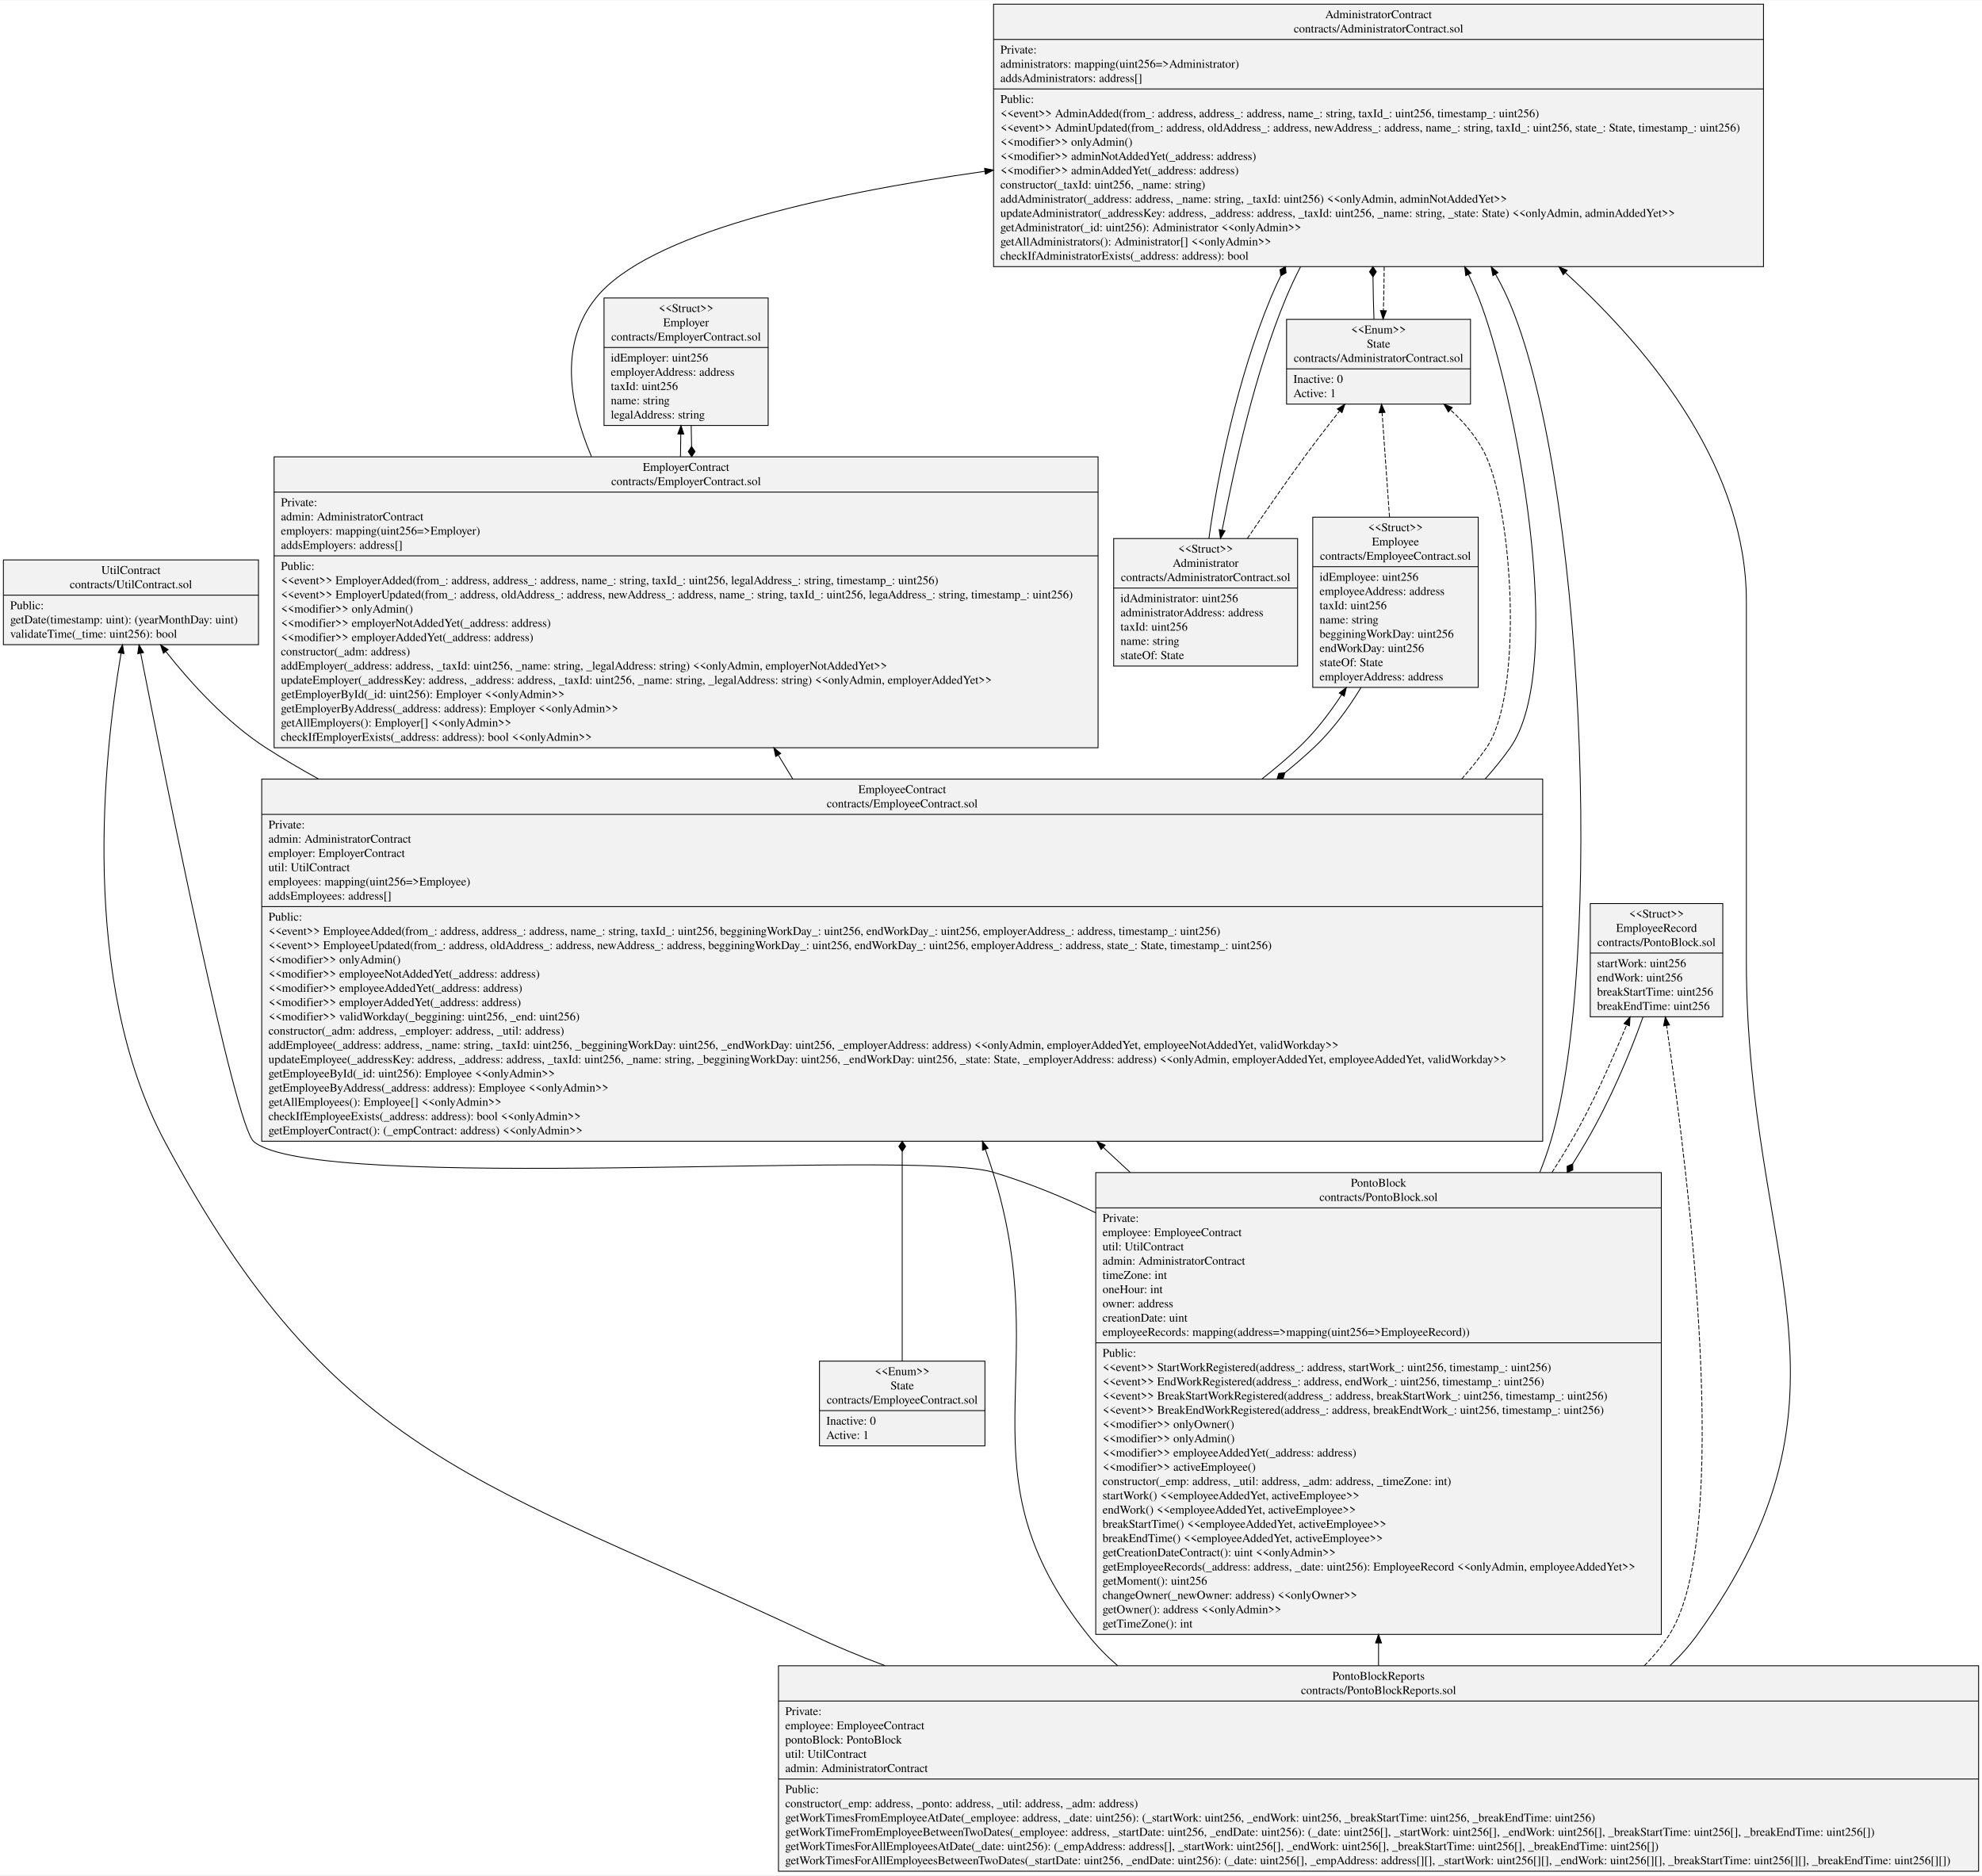
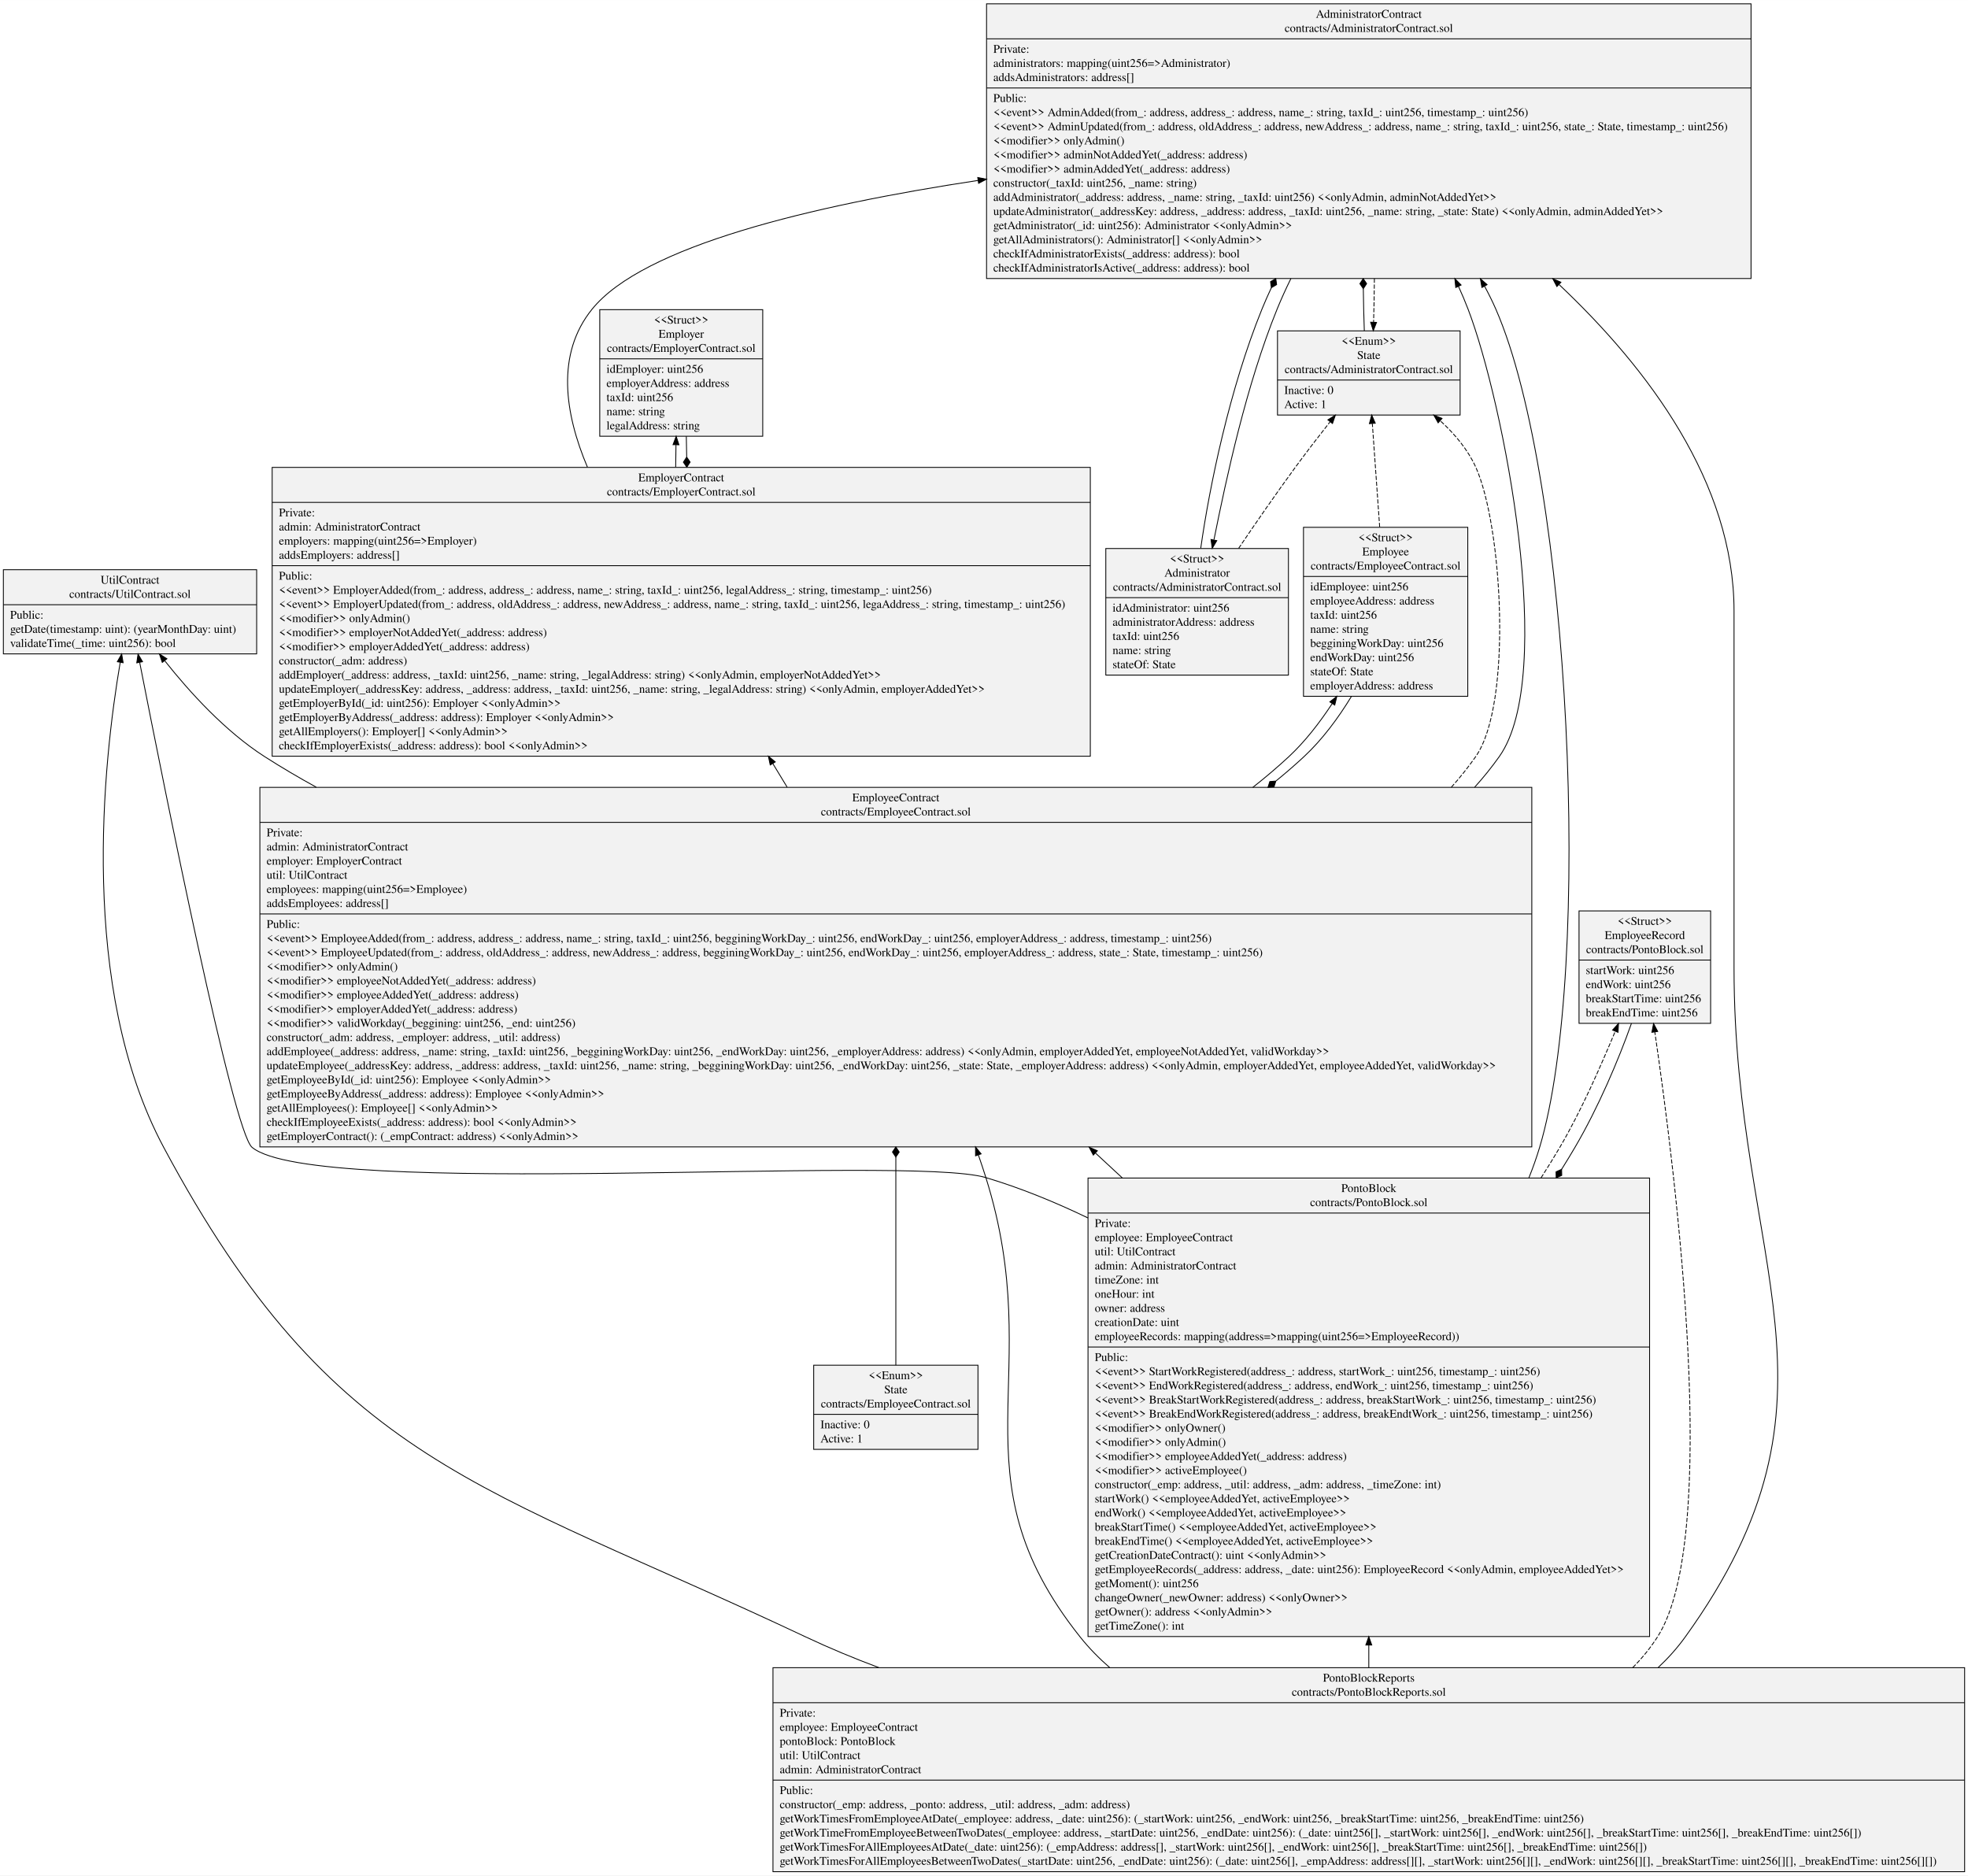
- <svg xmlns="http://www.w3.org/2000/svg" width="2338pt" height="2212pt" viewBox="0.00 0.00 2338.50 2211.60">
-   <g id="graph0" class="graph" transform="scale(1 1) rotate(0) translate(4 2207.6)">
-     <polygon fill="white" stroke="transparent" points="-4,4 -4,-2207.6 2334.5,-2207.6 2334.5,4 -4,4" />
+ <svg xmlns="http://www.w3.org/2000/svg" width="2338pt" height="2228pt" viewBox="0.00 0.00 2338.50 2228.40">
+   <g id="graph0" class="graph" transform="scale(1 1) rotate(0) translate(4 2224.4)">
+     <polygon fill="white" stroke="transparent" points="-4,4 -4,-2224.4 2334.5,-2224.4 2334.5,4 -4,4" />
    <g id="node1" class="node">
      <polygon fill="#f2f2f2" stroke="black" points="1309.99,-1422.3 1309.99,-1572.7 1527,-1572.7 1527,-1422.3 1309.99,-1422.3" />
      <text text-anchor="middle" x="1418.49" y="-1556.1" font-family="Times,serif" font-size="14.00">&lt;&lt;Struct&gt;&gt;</text>
      <text text-anchor="middle" x="1418.49" y="-1539.3" font-family="Times,serif" font-size="14.00">Administrator</text>
      <text text-anchor="middle" x="1418.49" y="-1522.5" font-family="Times,serif" font-size="14.00">contracts/AdministratorContract.sol</text>
      <polyline fill="none" stroke="black" points="1309.99,-1514.3 1527,-1514.3 " />
      <text text-anchor="start" x="1317.99" y="-1497.7" font-family="Times,serif" font-size="14.00">idAdministrator: uint256</text>
      <text text-anchor="start" x="1317.99" y="-1480.9" font-family="Times,serif" font-size="14.00">administratorAddress: address</text>
      <text text-anchor="start" x="1317.99" y="-1464.1" font-family="Times,serif" font-size="14.00">taxId: uint256</text>
      <text text-anchor="start" x="1317.99" y="-1447.3" font-family="Times,serif" font-size="14.00">name: string</text>
      <text text-anchor="start" x="1317.99" y="-1430.5" font-family="Times,serif" font-size="14.00">stateOf: State</text>
    </g>
    <g id="node2" class="node">
      <polygon fill="#f2f2f2" stroke="black" points="1513.99,-1731.3 1513.99,-1831.3 1731,-1831.3 1731,-1731.3 1513.99,-1731.3" />
      <text text-anchor="middle" x="1622.49" y="-1814.7" font-family="Times,serif" font-size="14.00">&lt;&lt;Enum&gt;&gt;</text>
      <text text-anchor="middle" x="1622.49" y="-1797.9" font-family="Times,serif" font-size="14.00">State</text>
      <text text-anchor="middle" x="1622.49" y="-1781.1" font-family="Times,serif" font-size="14.00">contracts/AdministratorContract.sol</text>
      <polyline fill="none" stroke="black" points="1513.99,-1772.9 1731,-1772.9 " />
      <text text-anchor="start" x="1521.99" y="-1756.3" font-family="Times,serif" font-size="14.00">Inactive: 0</text>
      <text text-anchor="start" x="1521.99" y="-1739.5" font-family="Times,serif" font-size="14.00">Active: 1</text>
    </g>
    <g id="edge1" class="edge">
      <path fill="none" stroke="black" stroke-dasharray="5,2" d="M1467.83,-1572.94C1488.31,-1603.24 1512.61,-1638.41 1535.49,-1669.6 1548.41,-1687.21 1562.92,-1706.02 1576.32,-1723.04" />
      <polygon fill="black" stroke="black" points="1573.86,-1725.57 1582.8,-1731.24 1579.35,-1721.23 1573.86,-1725.57" />
    </g>
    <g id="node3" class="node">
-       <polygon fill="#f2f2f2" stroke="black" points="1168.28,-1893.5 1168.28,-2203.1 2076.7,-2203.1 2076.7,-1893.5 1168.28,-1893.5" />
-       <text text-anchor="middle" x="1622.49" y="-2186.5" font-family="Times,serif" font-size="14.00">AdministratorContract</text>
-       <text text-anchor="middle" x="1622.49" y="-2169.7" font-family="Times,serif" font-size="14.00">contracts/AdministratorContract.sol</text>
-       <polyline fill="none" stroke="black" points="1168.28,-2161.5 2076.7,-2161.5 " />
-       <text text-anchor="start" x="1176.28" y="-2144.9" font-family="Times,serif" font-size="14.00">Private:</text>
-       <text text-anchor="start" x="1176.28" y="-2128.1" font-family="Times,serif" font-size="14.00">   administrators: mapping(uint256=&gt;Administrator)</text>
-       <text text-anchor="start" x="1176.28" y="-2111.3" font-family="Times,serif" font-size="14.00">   addsAdministrators: address[]</text>
-       <polyline fill="none" stroke="black" points="1168.28,-2103.1 2076.7,-2103.1 " />
-       <text text-anchor="start" x="1176.28" y="-2086.5" font-family="Times,serif" font-size="14.00">Public:</text>
-       <text text-anchor="start" x="1176.28" y="-2069.7" font-family="Times,serif" font-size="14.00">    &lt;&lt;event&gt;&gt; AdminAdded(from_: address, address_: address, name_: string, taxId_: uint256, timestamp_: uint256)</text>
-       <text text-anchor="start" x="1176.28" y="-2052.9" font-family="Times,serif" font-size="14.00">    &lt;&lt;event&gt;&gt; AdminUpdated(from_: address, oldAddress_: address, newAddress_: address, name_: string, taxId_: uint256, state_: State, timestamp_: uint256)</text>
-       <text text-anchor="start" x="1176.28" y="-2036.1" font-family="Times,serif" font-size="14.00">    &lt;&lt;modifier&gt;&gt; onlyAdmin()</text>
-       <text text-anchor="start" x="1176.28" y="-2019.3" font-family="Times,serif" font-size="14.00">    &lt;&lt;modifier&gt;&gt; adminNotAddedYet(_address: address)</text>
-       <text text-anchor="start" x="1176.28" y="-2002.5" font-family="Times,serif" font-size="14.00">    &lt;&lt;modifier&gt;&gt; adminAddedYet(_address: address)</text>
-       <text text-anchor="start" x="1176.28" y="-1985.7" font-family="Times,serif" font-size="14.00">    constructor(_taxId: uint256, _name: string)</text>
-       <text text-anchor="start" x="1176.28" y="-1968.9" font-family="Times,serif" font-size="14.00">    addAdministrator(_address: address, _name: string, _taxId: uint256) &lt;&lt;onlyAdmin, adminNotAddedYet&gt;&gt;</text>
-       <text text-anchor="start" x="1176.28" y="-1952.1" font-family="Times,serif" font-size="14.00">    updateAdministrator(_addressKey: address, _address: address, _taxId: uint256, _name: string, _state: State) &lt;&lt;onlyAdmin, adminAddedYet&gt;&gt;</text>
-       <text text-anchor="start" x="1176.28" y="-1935.3" font-family="Times,serif" font-size="14.00">    getAdministrator(_id: uint256): Administrator &lt;&lt;onlyAdmin&gt;&gt;</text>
-       <text text-anchor="start" x="1176.28" y="-1918.5" font-family="Times,serif" font-size="14.00">    getAllAdministrators(): Administrator[] &lt;&lt;onlyAdmin&gt;&gt;</text>
-       <text text-anchor="start" x="1176.28" y="-1901.7" font-family="Times,serif" font-size="14.00">    checkIfAdministratorExists(_address: address): bool</text>
+       <polygon fill="#f2f2f2" stroke="black" points="1168.28,-1893.5 1168.28,-2219.9 2076.7,-2219.9 2076.7,-1893.5 1168.28,-1893.5" />
+       <text text-anchor="middle" x="1622.49" y="-2203.3" font-family="Times,serif" font-size="14.00">AdministratorContract</text>
+       <text text-anchor="middle" x="1622.49" y="-2186.5" font-family="Times,serif" font-size="14.00">contracts/AdministratorContract.sol</text>
+       <polyline fill="none" stroke="black" points="1168.28,-2178.3 2076.7,-2178.3 " />
+       <text text-anchor="start" x="1176.28" y="-2161.7" font-family="Times,serif" font-size="14.00">Private:</text>
+       <text text-anchor="start" x="1176.28" y="-2144.9" font-family="Times,serif" font-size="14.00">   administrators: mapping(uint256=&gt;Administrator)</text>
+       <text text-anchor="start" x="1176.28" y="-2128.1" font-family="Times,serif" font-size="14.00">   addsAdministrators: address[]</text>
+       <polyline fill="none" stroke="black" points="1168.28,-2119.9 2076.7,-2119.9 " />
+       <text text-anchor="start" x="1176.28" y="-2103.3" font-family="Times,serif" font-size="14.00">Public:</text>
+       <text text-anchor="start" x="1176.28" y="-2086.5" font-family="Times,serif" font-size="14.00">    &lt;&lt;event&gt;&gt; AdminAdded(from_: address, address_: address, name_: string, taxId_: uint256, timestamp_: uint256)</text>
+       <text text-anchor="start" x="1176.28" y="-2069.7" font-family="Times,serif" font-size="14.00">    &lt;&lt;event&gt;&gt; AdminUpdated(from_: address, oldAddress_: address, newAddress_: address, name_: string, taxId_: uint256, state_: State, timestamp_: uint256)</text>
+       <text text-anchor="start" x="1176.28" y="-2052.9" font-family="Times,serif" font-size="14.00">    &lt;&lt;modifier&gt;&gt; onlyAdmin()</text>
+       <text text-anchor="start" x="1176.28" y="-2036.1" font-family="Times,serif" font-size="14.00">    &lt;&lt;modifier&gt;&gt; adminNotAddedYet(_address: address)</text>
+       <text text-anchor="start" x="1176.28" y="-2019.3" font-family="Times,serif" font-size="14.00">    &lt;&lt;modifier&gt;&gt; adminAddedYet(_address: address)</text>
+       <text text-anchor="start" x="1176.28" y="-2002.5" font-family="Times,serif" font-size="14.00">    constructor(_taxId: uint256, _name: string)</text>
+       <text text-anchor="start" x="1176.28" y="-1985.7" font-family="Times,serif" font-size="14.00">    addAdministrator(_address: address, _name: string, _taxId: uint256) &lt;&lt;onlyAdmin, adminNotAddedYet&gt;&gt;</text>
+       <text text-anchor="start" x="1176.28" y="-1968.9" font-family="Times,serif" font-size="14.00">    updateAdministrator(_addressKey: address, _address: address, _taxId: uint256, _name: string, _state: State) &lt;&lt;onlyAdmin, adminAddedYet&gt;&gt;</text>
+       <text text-anchor="start" x="1176.28" y="-1952.1" font-family="Times,serif" font-size="14.00">    getAdministrator(_id: uint256): Administrator &lt;&lt;onlyAdmin&gt;&gt;</text>
+       <text text-anchor="start" x="1176.28" y="-1935.3" font-family="Times,serif" font-size="14.00">    getAllAdministrators(): Administrator[] &lt;&lt;onlyAdmin&gt;&gt;</text>
+       <text text-anchor="start" x="1176.28" y="-1918.5" font-family="Times,serif" font-size="14.00">    checkIfAdministratorExists(_address: address): bool</text>
+       <text text-anchor="start" x="1176.28" y="-1901.7" font-family="Times,serif" font-size="14.00">    checkIfAdministratorIsActive(_address: address): bool</text>
    </g>
    <g id="edge3" class="edge">
-       <path fill="none" stroke="black" d="M1422.36,-1572.75C1432.47,-1646.8 1456.18,-1762.78 1495.49,-1857 1499.04,-1865.51 1502.95,-1874.08 1507.12,-1882.63" />
-       <polygon fill="black" stroke="black" points="1507.16,-1882.7 1513.43,-1886.27 1512.55,-1893.43 1506.28,-1889.86 1507.16,-1882.7" />
+       <path fill="none" stroke="black" d="M1422.79,-1572.94C1433.23,-1646.89 1457.15,-1762.56 1495.49,-1857 1498.94,-1865.49 1502.71,-1874.06 1506.73,-1882.6" />
+       <polygon fill="black" stroke="black" points="1506.74,-1882.61 1512.95,-1886.28 1511.95,-1893.42 1505.74,-1889.75 1506.74,-1882.61" />
    </g>
    <g id="edge2" class="edge">
-       <path fill="none" stroke="black" d="M1617.1,-1831.52C1616.54,-1846.25 1616.15,-1863.28 1615.94,-1881.19" />
-       <polygon fill="black" stroke="black" points="1615.94,-1881.39 1619.88,-1887.43 1615.82,-1893.39 1611.88,-1887.35 1615.94,-1881.39" />
+       <path fill="none" stroke="black" d="M1617.16,-1831.49C1616.6,-1846.18 1616.21,-1863.19 1615.98,-1881.14" />
+       <polygon fill="black" stroke="black" points="1615.97,-1881.39 1619.91,-1887.43 1615.85,-1893.38 1611.91,-1887.34 1615.97,-1881.39" />
    </g>
    <g id="edge4" class="edge">
-       <path fill="none" stroke="black" d="M1530.51,-1893.43C1524.31,-1881.33 1518.54,-1869.11 1513.49,-1857 1475.95,-1767.01 1452.64,-1657.18 1438.01,-1582.98" />
-       <polygon fill="black" stroke="black" points="1441.37,-1581.89 1436.01,-1572.75 1434.5,-1583.24 1441.37,-1581.89" />
+       <path fill="none" stroke="black" d="M1529.91,-1893.42C1523.96,-1881.3 1518.4,-1869.08 1513.49,-1857 1476.87,-1766.8 1453.41,-1657.24 1438.51,-1583.16" />
+       <polygon fill="black" stroke="black" points="1441.86,-1582.06 1436.46,-1572.94 1434.99,-1583.44 1441.86,-1582.06" />
    </g>
    <g id="edge5" class="edge">
-       <path fill="none" stroke="black" stroke-dasharray="5,2" d="M1629.16,-1893.39C1629.03,-1875.07 1628.71,-1857.31 1628.23,-1841.57" />
-       <polygon fill="black" stroke="black" points="1631.72,-1841.4 1627.88,-1831.52 1624.73,-1841.64 1631.72,-1841.4" />
+       <path fill="none" stroke="black" stroke-dasharray="5,2" d="M1629.14,-1893.38C1628.98,-1874.99 1628.66,-1857.23 1628.17,-1841.51" />
+       <polygon fill="black" stroke="black" points="1631.66,-1841.37 1627.82,-1831.49 1624.67,-1841.61 1631.66,-1841.37" />
    </g>
    <g id="node4" class="node">
      <polygon fill="#f2f2f2" stroke="black" points="1544.88,-1397.1 1544.88,-1597.9 1740.1,-1597.9 1740.1,-1397.1 1544.88,-1397.1" />
      <text text-anchor="middle" x="1642.49" y="-1581.3" font-family="Times,serif" font-size="14.00">&lt;&lt;Struct&gt;&gt;</text>
      <text text-anchor="middle" x="1642.49" y="-1564.5" font-family="Times,serif" font-size="14.00">Employee</text>
      <text text-anchor="middle" x="1642.49" y="-1547.7" font-family="Times,serif" font-size="14.00">contracts/EmployeeContract.sol</text>
      <polyline fill="none" stroke="black" points="1544.88,-1539.5 1740.1,-1539.5 " />
      <text text-anchor="start" x="1552.88" y="-1522.9" font-family="Times,serif" font-size="14.00">idEmployee: uint256</text>
      <text text-anchor="start" x="1552.88" y="-1506.1" font-family="Times,serif" font-size="14.00">employeeAddress: address</text>
      <text text-anchor="start" x="1552.88" y="-1489.3" font-family="Times,serif" font-size="14.00">taxId: uint256</text>
      <text text-anchor="start" x="1552.88" y="-1472.5" font-family="Times,serif" font-size="14.00">name: string</text>
      <text text-anchor="start" x="1552.88" y="-1455.7" font-family="Times,serif" font-size="14.00">begginingWorkDay: uint256</text>
      <text text-anchor="start" x="1552.88" y="-1438.9" font-family="Times,serif" font-size="14.00">endWorkDay: uint256</text>
      <text text-anchor="start" x="1552.88" y="-1422.1" font-family="Times,serif" font-size="14.00">stateOf: State</text>
      <text text-anchor="start" x="1552.88" y="-1405.3" font-family="Times,serif" font-size="14.00">employerAddress: address</text>
    </g>
    <g id="edge6" class="edge">
      <path fill="none" stroke="black" stroke-dasharray="5,2" d="M1635.41,-1598.25C1632.5,-1639.32 1629.22,-1685.5 1626.69,-1721.08" />
      <polygon fill="black" stroke="black" points="1623.19,-1721.06 1625.97,-1731.29 1630.17,-1721.56 1623.19,-1721.06" />
    </g>
    <g id="node6" class="node">
      <polygon fill="#f2f2f2" stroke="black" points="304.79,-861.7 304.79,-1288.9 1816.19,-1288.9 1816.19,-861.7 304.79,-861.7" />
      <text text-anchor="middle" x="1060.49" y="-1272.3" font-family="Times,serif" font-size="14.00">EmployeeContract</text>
      <text text-anchor="middle" x="1060.49" y="-1255.5" font-family="Times,serif" font-size="14.00">contracts/EmployeeContract.sol</text>
      <polyline fill="none" stroke="black" points="304.79,-1247.3 1816.19,-1247.3 " />
      <text text-anchor="start" x="312.79" y="-1230.7" font-family="Times,serif" font-size="14.00">Private:</text>
      <text text-anchor="start" x="312.79" y="-1213.9" font-family="Times,serif" font-size="14.00">   admin: AdministratorContract</text>
      <text text-anchor="start" x="312.79" y="-1197.1" font-family="Times,serif" font-size="14.00">   employer: EmployerContract</text>
      <text text-anchor="start" x="312.79" y="-1180.3" font-family="Times,serif" font-size="14.00">   util: UtilContract</text>
      <text text-anchor="start" x="312.79" y="-1163.5" font-family="Times,serif" font-size="14.00">   employees: mapping(uint256=&gt;Employee)</text>
      <text text-anchor="start" x="312.79" y="-1146.7" font-family="Times,serif" font-size="14.00">   addsEmployees: address[]</text>
      <polyline fill="none" stroke="black" points="304.79,-1138.5 1816.19,-1138.5 " />
      <text text-anchor="start" x="312.79" y="-1121.9" font-family="Times,serif" font-size="14.00">Public:</text>
      <text text-anchor="start" x="312.79" y="-1105.1" font-family="Times,serif" font-size="14.00">    &lt;&lt;event&gt;&gt; EmployeeAdded(from_: address, address_: address, name_: string, taxId_: uint256, begginingWorkDay_: uint256, endWorkDay_: uint256, employerAddress_: address, timestamp_: uint256)</text>
      <text text-anchor="start" x="312.79" y="-1088.3" font-family="Times,serif" font-size="14.00">    &lt;&lt;event&gt;&gt; EmployeeUpdated(from_: address, oldAddress_: address, newAddress_: address, begginingWorkDay_: uint256, endWorkDay_: uint256, employerAddress_: address, state_: State, timestamp_: uint256)</text>
      <text text-anchor="start" x="312.79" y="-1071.5" font-family="Times,serif" font-size="14.00">    &lt;&lt;modifier&gt;&gt; onlyAdmin()</text>
      <text text-anchor="start" x="312.79" y="-1054.7" font-family="Times,serif" font-size="14.00">    &lt;&lt;modifier&gt;&gt; employeeNotAddedYet(_address: address)</text>
      <text text-anchor="start" x="312.79" y="-1037.9" font-family="Times,serif" font-size="14.00">    &lt;&lt;modifier&gt;&gt; employeeAddedYet(_address: address)</text>
      <text text-anchor="start" x="312.79" y="-1021.1" font-family="Times,serif" font-size="14.00">    &lt;&lt;modifier&gt;&gt; employerAddedYet(_address: address)</text>
      <text text-anchor="start" x="312.79" y="-1004.3" font-family="Times,serif" font-size="14.00">    &lt;&lt;modifier&gt;&gt; validWorkday(_beggining: uint256, _end: uint256)</text>
      <text text-anchor="start" x="312.79" y="-987.5" font-family="Times,serif" font-size="14.00">    constructor(_adm: address, _employer: address, _util: address)</text>
      <text text-anchor="start" x="312.79" y="-970.7" font-family="Times,serif" font-size="14.00">    addEmployee(_address: address, _name: string, _taxId: uint256, _begginingWorkDay: uint256, _endWorkDay: uint256, _employerAddress: address) &lt;&lt;onlyAdmin, employerAddedYet, employeeNotAddedYet, validWorkday&gt;&gt;</text>
      <text text-anchor="start" x="312.79" y="-953.9" font-family="Times,serif" font-size="14.00">    updateEmployee(_addressKey: address, _address: address, _taxId: uint256, _name: string, _begginingWorkDay: uint256, _endWorkDay: uint256, _state: State, _employerAddress: address) &lt;&lt;onlyAdmin, employerAddedYet, employeeAddedYet, validWorkday&gt;&gt;</text>
      <text text-anchor="start" x="312.79" y="-937.1" font-family="Times,serif" font-size="14.00">    getEmployeeById(_id: uint256): Employee &lt;&lt;onlyAdmin&gt;&gt;</text>
      <text text-anchor="start" x="312.79" y="-920.3" font-family="Times,serif" font-size="14.00">    getEmployeeByAddress(_address: address): Employee &lt;&lt;onlyAdmin&gt;&gt;</text>
      <text text-anchor="start" x="312.79" y="-903.5" font-family="Times,serif" font-size="14.00">    getAllEmployees(): Employee[] &lt;&lt;onlyAdmin&gt;&gt;</text>
      <text text-anchor="start" x="312.79" y="-886.7" font-family="Times,serif" font-size="14.00">    checkIfEmployeeExists(_address: address): bool &lt;&lt;onlyAdmin&gt;&gt;</text>
      <text text-anchor="start" x="312.79" y="-869.9" font-family="Times,serif" font-size="14.00">    getEmployerContract(): (_empContract: address) &lt;&lt;onlyAdmin&gt;&gt;</text>
    </g>
    <g id="edge8" class="edge">
      <path fill="none" stroke="black" d="M1601.84,-1396.98C1586.46,-1371.59 1567.37,-1345.75 1545.49,-1325.4 1534.89,-1315.54 1523.82,-1305.95 1512.38,-1296.65" />
      <polygon fill="black" stroke="black" points="1512.06,-1296.4 1504.87,-1295.78 1502.68,-1288.91 1509.86,-1289.53 1512.06,-1296.4" />
    </g>
    <g id="node5" class="node">
      <polygon fill="#f2f2f2" stroke="black" points="962.88,-502.3 962.88,-602.3 1158.1,-602.3 1158.1,-502.3 962.88,-502.3" />
      <text text-anchor="middle" x="1060.49" y="-585.7" font-family="Times,serif" font-size="14.00">&lt;&lt;Enum&gt;&gt;</text>
      <text text-anchor="middle" x="1060.49" y="-568.9" font-family="Times,serif" font-size="14.00">State</text>
      <text text-anchor="middle" x="1060.49" y="-552.1" font-family="Times,serif" font-size="14.00">contracts/EmployeeContract.sol</text>
      <polyline fill="none" stroke="black" points="962.88,-543.9 1158.1,-543.9 " />
      <text text-anchor="start" x="970.88" y="-527.3" font-family="Times,serif" font-size="14.00">Inactive: 0</text>
      <text text-anchor="start" x="970.88" y="-510.5" font-family="Times,serif" font-size="14.00">Active: 1</text>
    </g>
    <g id="edge7" class="edge">
      <path fill="none" stroke="black" d="M1060.49,-602.31C1060.49,-659.34 1060.49,-757.48 1060.49,-849.54" />
      <polygon fill="black" stroke="black" points="1060.49,-849.61 1064.49,-855.61 1060.49,-861.61 1056.49,-855.61 1060.49,-849.61" />
    </g>
    <g id="edge13" class="edge">
      <path fill="none" stroke="black" stroke-dasharray="5,2" d="M1720.57,-1289.06C1730.87,-1300.54 1740.54,-1312.65 1749.49,-1325.4 1793.43,-1388.01 1781.16,-1599.98 1749.49,-1669.6 1740.04,-1690.38 1724.55,-1708.78 1707.57,-1724.32" />
      <polygon fill="black" stroke="black" points="1704.89,-1722.02 1699.69,-1731.25 1709.51,-1727.27 1704.89,-1722.02" />
    </g>
    <g id="edge9" class="edge">
-       <path fill="none" stroke="black" d="M1748.26,-1289.05C1758.65,-1300.54 1768.42,-1312.65 1777.49,-1325.4 1846.12,-1421.9 1783.86,-1746.81 1740.49,-1857 1736.91,-1866.09 1732.9,-1875.23 1728.58,-1884.32" />
-       <polygon fill="black" stroke="black" points="1725.39,-1882.86 1724.15,-1893.39 1731.68,-1885.93 1725.39,-1882.86" />
+       <path fill="none" stroke="black" d="M1748.26,-1289.05C1758.65,-1300.54 1768.42,-1312.65 1777.49,-1325.4 1846.12,-1421.9 1782.81,-1746.4 1740.49,-1857 1737.02,-1866.06 1733.16,-1875.19 1729,-1884.28" />
+       <polygon fill="black" stroke="black" points="1725.82,-1882.82 1724.75,-1893.36 1732.16,-1885.79 1725.82,-1882.82" />
    </g>
    <g id="edge12" class="edge">
      <path fill="none" stroke="black" d="M1484.69,-1288.91C1499.58,-1300.61 1513.92,-1312.78 1527.49,-1325.4 1546.89,-1343.44 1564.1,-1365.8 1578.94,-1388.34" />
      <polygon fill="black" stroke="black" points="1576.15,-1390.48 1584.51,-1396.98 1582.03,-1386.68 1576.15,-1390.48" />
    </g>
    <g id="node8" class="node">
      <polygon fill="#f2f2f2" stroke="black" points="319.4,-1325.9 319.4,-1669.1 1291.58,-1669.1 1291.58,-1325.9 319.4,-1325.9" />
      <text text-anchor="middle" x="805.49" y="-1652.5" font-family="Times,serif" font-size="14.00">EmployerContract</text>
      <text text-anchor="middle" x="805.49" y="-1635.7" font-family="Times,serif" font-size="14.00">contracts/EmployerContract.sol</text>
      <polyline fill="none" stroke="black" points="319.4,-1627.5 1291.58,-1627.5 " />
      <text text-anchor="start" x="327.4" y="-1610.9" font-family="Times,serif" font-size="14.00">Private:</text>
      <text text-anchor="start" x="327.4" y="-1594.1" font-family="Times,serif" font-size="14.00">   admin: AdministratorContract</text>
      <text text-anchor="start" x="327.4" y="-1577.3" font-family="Times,serif" font-size="14.00">   employers: mapping(uint256=&gt;Employer)</text>
      <text text-anchor="start" x="327.4" y="-1560.5" font-family="Times,serif" font-size="14.00">   addsEmployers: address[]</text>
      <polyline fill="none" stroke="black" points="319.4,-1552.3 1291.58,-1552.3 " />
      <text text-anchor="start" x="327.4" y="-1535.7" font-family="Times,serif" font-size="14.00">Public:</text>
      <text text-anchor="start" x="327.4" y="-1518.9" font-family="Times,serif" font-size="14.00">    &lt;&lt;event&gt;&gt; EmployerAdded(from_: address, address_: address, name_: string, taxId_: uint256, legalAddress_: string, timestamp_: uint256)</text>
      <text text-anchor="start" x="327.4" y="-1502.1" font-family="Times,serif" font-size="14.00">    &lt;&lt;event&gt;&gt; EmployerUpdated(from_: address, oldAddress_: address, newAddress_: address, name_: string, taxId_: uint256, legaAddress_: string, timestamp_: uint256)</text>
      <text text-anchor="start" x="327.4" y="-1485.3" font-family="Times,serif" font-size="14.00">    &lt;&lt;modifier&gt;&gt; onlyAdmin()</text>
      <text text-anchor="start" x="327.4" y="-1468.5" font-family="Times,serif" font-size="14.00">    &lt;&lt;modifier&gt;&gt; employerNotAddedYet(_address: address)</text>
      <text text-anchor="start" x="327.4" y="-1451.7" font-family="Times,serif" font-size="14.00">    &lt;&lt;modifier&gt;&gt; employerAddedYet(_address: address)</text>
      <text text-anchor="start" x="327.4" y="-1434.9" font-family="Times,serif" font-size="14.00">    constructor(_adm: address)</text>
      <text text-anchor="start" x="327.4" y="-1418.1" font-family="Times,serif" font-size="14.00">    addEmployer(_address: address, _taxId: uint256, _name: string, _legalAddress: string) &lt;&lt;onlyAdmin, employerNotAddedYet&gt;&gt;</text>
      <text text-anchor="start" x="327.4" y="-1401.3" font-family="Times,serif" font-size="14.00">    updateEmployer(_addressKey: address, _address: address, _taxId: uint256, _name: string, _legalAddress: string) &lt;&lt;onlyAdmin, employerAddedYet&gt;&gt;</text>
      <text text-anchor="start" x="327.4" y="-1384.5" font-family="Times,serif" font-size="14.00">    getEmployerById(_id: uint256): Employer &lt;&lt;onlyAdmin&gt;&gt;</text>
      <text text-anchor="start" x="327.4" y="-1367.7" font-family="Times,serif" font-size="14.00">    getEmployerByAddress(_address: address): Employer &lt;&lt;onlyAdmin&gt;&gt;</text>
      <text text-anchor="start" x="327.4" y="-1350.9" font-family="Times,serif" font-size="14.00">    getAllEmployers(): Employer[] &lt;&lt;onlyAdmin&gt;&gt;</text>
      <text text-anchor="start" x="327.4" y="-1334.1" font-family="Times,serif" font-size="14.00">    checkIfEmployerExists(_address: address): bool &lt;&lt;onlyAdmin&gt;&gt;</text>
    </g>
    <g id="edge10" class="edge">
      <path fill="none" stroke="black" d="M931.31,-1289.17C925.65,-1298.49 920,-1307.81 914.39,-1317.04" />
      <polygon fill="black" stroke="black" points="911.23,-1315.51 909.04,-1325.87 917.22,-1319.14 911.23,-1315.51" />
    </g>
    <g id="node12" class="node">
      <polygon fill="#f2f2f2" stroke="black" points="0,-1447.5 0,-1547.5 300.98,-1547.5 300.98,-1447.5 0,-1447.5" />
      <text text-anchor="middle" x="150.49" y="-1530.9" font-family="Times,serif" font-size="14.00">UtilContract</text>
      <text text-anchor="middle" x="150.49" y="-1514.1" font-family="Times,serif" font-size="14.00">contracts/UtilContract.sol</text>
      <polyline fill="none" stroke="black" points="0,-1505.9 300.98,-1505.9 " />
      <text text-anchor="start" x="8" y="-1489.3" font-family="Times,serif" font-size="14.00">Public:</text>
      <text text-anchor="start" x="8" y="-1472.5" font-family="Times,serif" font-size="14.00">    getDate(timestamp: uint): (yearMonthDay: uint)</text>
      <text text-anchor="start" x="8" y="-1455.7" font-family="Times,serif" font-size="14.00">    validateTime(_time: uint256): bool</text>
    </g>
    <g id="edge11" class="edge">
      <path fill="none" stroke="black" d="M371.79,-1289.1C350.77,-1300.63 330.28,-1312.73 310.49,-1325.4 263.69,-1355.38 221.26,-1402.12 191.87,-1439.17" />
      <polygon fill="black" stroke="black" points="188.84,-1437.37 185.43,-1447.4 194.35,-1441.68 188.84,-1437.37" />
    </g>
    <g id="node7" class="node">
      <polygon fill="#f2f2f2" stroke="black" points="708.66,-1706.1 708.66,-1856.5 902.33,-1856.5 902.33,-1706.1 708.66,-1706.1" />
      <text text-anchor="middle" x="805.49" y="-1839.9" font-family="Times,serif" font-size="14.00">&lt;&lt;Struct&gt;&gt;</text>
      <text text-anchor="middle" x="805.49" y="-1823.1" font-family="Times,serif" font-size="14.00">Employer</text>
      <text text-anchor="middle" x="805.49" y="-1806.3" font-family="Times,serif" font-size="14.00">contracts/EmployerContract.sol</text>
      <polyline fill="none" stroke="black" points="708.66,-1798.1 902.33,-1798.1 " />
      <text text-anchor="start" x="716.66" y="-1781.5" font-family="Times,serif" font-size="14.00">idEmployer: uint256</text>
      <text text-anchor="start" x="716.66" y="-1764.7" font-family="Times,serif" font-size="14.00">employerAddress: address</text>
      <text text-anchor="start" x="716.66" y="-1747.9" font-family="Times,serif" font-size="14.00">taxId: uint256</text>
      <text text-anchor="start" x="716.66" y="-1731.1" font-family="Times,serif" font-size="14.00">name: string</text>
      <text text-anchor="start" x="716.66" y="-1714.3" font-family="Times,serif" font-size="14.00">legalAddress: string</text>
    </g>
    <g id="edge14" class="edge">
      <path fill="none" stroke="black" d="M811.52,-1706.01C811.7,-1698.13 811.85,-1689.89 811.97,-1681.43" />
      <polygon fill="black" stroke="black" points="811.97,-1681.33 808.04,-1675.28 812.1,-1669.33 816.04,-1675.37 811.97,-1681.33" />
    </g>
    <g id="edge15" class="edge">
-       <path fill="none" stroke="black" d="M693.81,-1669.49C666.64,-1733.7 656.24,-1803.92 699.49,-1857 760.25,-1931.57 959.9,-1977.78 1158.04,-2005.96" />
-       <polygon fill="black" stroke="black" points="1157.69,-2009.44 1168.08,-2007.37 1158.66,-2002.51 1157.69,-2009.44" />
+       <path fill="none" stroke="black" d="M694.05,-1669.29C666.91,-1733.48 656.47,-1803.73 699.49,-1857 760.07,-1932.01 959.88,-1980.04 1158.17,-2010.04" />
+       <polygon fill="black" stroke="black" points="1157.8,-2013.53 1168.21,-2011.55 1158.84,-2006.6 1157.8,-2013.53" />
    </g>
    <g id="edge16" class="edge">
      <path fill="none" stroke="black" d="M798.88,-1669.33C798.96,-1678.37 799.09,-1687.23 799.25,-1695.77" />
      <polygon fill="black" stroke="black" points="795.75,-1696.08 799.46,-1706.01 802.75,-1695.94 795.75,-1696.08" />
    </g>
    <g id="node9" class="node">
      <polygon fill="#f2f2f2" stroke="black" points="1872.3,-1008.5 1872.3,-1142.1 2028.68,-1142.1 2028.68,-1008.5 1872.3,-1008.5" />
      <text text-anchor="middle" x="1950.49" y="-1125.5" font-family="Times,serif" font-size="14.00">&lt;&lt;Struct&gt;&gt;</text>
      <text text-anchor="middle" x="1950.49" y="-1108.7" font-family="Times,serif" font-size="14.00">EmployeeRecord</text>
      <text text-anchor="middle" x="1950.49" y="-1091.9" font-family="Times,serif" font-size="14.00">contracts/PontoBlock.sol</text>
      <polyline fill="none" stroke="black" points="1872.3,-1083.7 2028.68,-1083.7 " />
      <text text-anchor="start" x="1880.3" y="-1067.1" font-family="Times,serif" font-size="14.00">startWork: uint256</text>
      <text text-anchor="start" x="1880.3" y="-1050.3" font-family="Times,serif" font-size="14.00">endWork: uint256</text>
      <text text-anchor="start" x="1880.3" y="-1033.5" font-family="Times,serif" font-size="14.00">breakStartTime: uint256</text>
      <text text-anchor="start" x="1880.3" y="-1016.7" font-family="Times,serif" font-size="14.00">breakEndTime: uint256</text>
    </g>
    <g id="node10" class="node">
      <polygon fill="#f2f2f2" stroke="black" points="1288.84,-279.9 1288.84,-824.7 1956.15,-824.7 1956.15,-279.9 1288.84,-279.9" />
      <text text-anchor="middle" x="1622.49" y="-808.1" font-family="Times,serif" font-size="14.00">PontoBlock</text>
      <text text-anchor="middle" x="1622.49" y="-791.3" font-family="Times,serif" font-size="14.00">contracts/PontoBlock.sol</text>
      <polyline fill="none" stroke="black" points="1288.84,-783.1 1956.15,-783.1 " />
      <text text-anchor="start" x="1296.84" y="-766.5" font-family="Times,serif" font-size="14.00">Private:</text>
      <text text-anchor="start" x="1296.84" y="-749.7" font-family="Times,serif" font-size="14.00">   employee: EmployeeContract</text>
      <text text-anchor="start" x="1296.84" y="-732.9" font-family="Times,serif" font-size="14.00">   util: UtilContract</text>
      <text text-anchor="start" x="1296.84" y="-716.1" font-family="Times,serif" font-size="14.00">   admin: AdministratorContract</text>
      <text text-anchor="start" x="1296.84" y="-699.3" font-family="Times,serif" font-size="14.00">   timeZone: int</text>
      <text text-anchor="start" x="1296.84" y="-682.5" font-family="Times,serif" font-size="14.00">   oneHour: int</text>
      <text text-anchor="start" x="1296.84" y="-665.7" font-family="Times,serif" font-size="14.00">   owner: address</text>
      <text text-anchor="start" x="1296.84" y="-648.9" font-family="Times,serif" font-size="14.00">   creationDate: uint</text>
      <text text-anchor="start" x="1296.84" y="-632.1" font-family="Times,serif" font-size="14.00">   employeeRecords: mapping(address=&gt;mapping(uint256=&gt;EmployeeRecord))</text>
      <polyline fill="none" stroke="black" points="1288.84,-623.9 1956.15,-623.9 " />
      <text text-anchor="start" x="1296.84" y="-607.3" font-family="Times,serif" font-size="14.00">Public:</text>
      <text text-anchor="start" x="1296.84" y="-590.5" font-family="Times,serif" font-size="14.00">    &lt;&lt;event&gt;&gt; StartWorkRegistered(address_: address, startWork_: uint256, timestamp_: uint256)</text>
      <text text-anchor="start" x="1296.84" y="-573.7" font-family="Times,serif" font-size="14.00">    &lt;&lt;event&gt;&gt; EndWorkRegistered(address_: address, endWork_: uint256, timestamp_: uint256)</text>
      <text text-anchor="start" x="1296.84" y="-556.9" font-family="Times,serif" font-size="14.00">    &lt;&lt;event&gt;&gt; BreakStartWorkRegistered(address_: address, breakStartWork_: uint256, timestamp_: uint256)</text>
      <text text-anchor="start" x="1296.84" y="-540.1" font-family="Times,serif" font-size="14.00">    &lt;&lt;event&gt;&gt; BreakEndWorkRegistered(address_: address, breakEndtWork_: uint256, timestamp_: uint256)</text>
      <text text-anchor="start" x="1296.84" y="-523.3" font-family="Times,serif" font-size="14.00">    &lt;&lt;modifier&gt;&gt; onlyOwner()</text>
      <text text-anchor="start" x="1296.84" y="-506.5" font-family="Times,serif" font-size="14.00">    &lt;&lt;modifier&gt;&gt; onlyAdmin()</text>
      <text text-anchor="start" x="1296.84" y="-489.7" font-family="Times,serif" font-size="14.00">    &lt;&lt;modifier&gt;&gt; employeeAddedYet(_address: address)</text>
      <text text-anchor="start" x="1296.84" y="-472.9" font-family="Times,serif" font-size="14.00">    &lt;&lt;modifier&gt;&gt; activeEmployee()</text>
      <text text-anchor="start" x="1296.84" y="-456.1" font-family="Times,serif" font-size="14.00">    constructor(_emp: address, _util: address, _adm: address, _timeZone: int)</text>
      <text text-anchor="start" x="1296.84" y="-439.3" font-family="Times,serif" font-size="14.00">    startWork() &lt;&lt;employeeAddedYet, activeEmployee&gt;&gt;</text>
      <text text-anchor="start" x="1296.84" y="-422.5" font-family="Times,serif" font-size="14.00">    endWork() &lt;&lt;employeeAddedYet, activeEmployee&gt;&gt;</text>
      <text text-anchor="start" x="1296.84" y="-405.7" font-family="Times,serif" font-size="14.00">    breakStartTime() &lt;&lt;employeeAddedYet, activeEmployee&gt;&gt;</text>
      <text text-anchor="start" x="1296.84" y="-388.9" font-family="Times,serif" font-size="14.00">    breakEndTime() &lt;&lt;employeeAddedYet, activeEmployee&gt;&gt;</text>
      <text text-anchor="start" x="1296.84" y="-372.1" font-family="Times,serif" font-size="14.00">    getCreationDateContract(): uint &lt;&lt;onlyAdmin&gt;&gt;</text>
      <text text-anchor="start" x="1296.84" y="-355.3" font-family="Times,serif" font-size="14.00">    getEmployeeRecords(_address: address, _date: uint256): EmployeeRecord &lt;&lt;onlyAdmin, employeeAddedYet&gt;&gt;</text>
      <text text-anchor="start" x="1296.84" y="-338.5" font-family="Times,serif" font-size="14.00">    getMoment(): uint256</text>
      <text text-anchor="start" x="1296.84" y="-321.7" font-family="Times,serif" font-size="14.00">    changeOwner(_newOwner: address) &lt;&lt;onlyOwner&gt;&gt;</text>
      <text text-anchor="start" x="1296.84" y="-304.9" font-family="Times,serif" font-size="14.00">    getOwner(): address &lt;&lt;onlyAdmin&gt;&gt;</text>
      <text text-anchor="start" x="1296.84" y="-288.1" font-family="Times,serif" font-size="14.00">    getTimeZone(): int</text>
    </g>
    <g id="edge17" class="edge">
      <path fill="none" stroke="black" d="M1934.57,-1008.4C1919.29,-965.23 1895.13,-908.29 1867.49,-861.2 1862.41,-852.54 1857.11,-843.84 1851.65,-835.14" />
      <polygon fill="black" stroke="black" points="1851.6,-835.05 1845.01,-832.13 1845.17,-824.93 1851.76,-827.85 1851.6,-835.05" />
    </g>
    <g id="edge20" class="edge">
-       <path fill="none" stroke="black" d="M1812.77,-825.04C1817.58,-837.01 1821.86,-849.09 1825.49,-861.2 1889.16,-1073.43 1865.16,-1654.82 1774.49,-1857 1770.33,-1866.28 1765.61,-1875.5 1760.46,-1884.59" />
-       <polygon fill="black" stroke="black" points="1757.42,-1882.85 1755.41,-1893.25 1763.47,-1886.38 1757.42,-1882.85" />
+       <path fill="none" stroke="black" d="M1812.77,-825.04C1817.58,-837.01 1821.86,-849.09 1825.49,-861.2 1889.16,-1073.45 1862.24,-1653.96 1773.49,-1857 1769.49,-1866.16 1764.98,-1875.27 1760.1,-1884.29" />
+       <polygon fill="black" stroke="black" points="1756.9,-1882.83 1755.09,-1893.27 1763.02,-1886.24 1756.9,-1882.83" />
    </g>
    <g id="edge18" class="edge">
      <path fill="none" stroke="black" d="M1329.56,-824.86C1318.95,-834.7 1308.36,-844.52 1297.85,-854.26" />
      <polygon fill="black" stroke="black" points="1295.17,-851.97 1290.22,-861.34 1299.93,-857.1 1295.17,-851.97" />
    </g>
    <g id="edge21" class="edge">
      <path fill="none" stroke="black" stroke-dasharray="5,2" d="M1827.17,-824.93C1834.94,-837.03 1842.42,-849.15 1849.49,-861.2 1875.19,-904.98 1897.87,-957.27 1915.36,-999.1" />
      <polygon fill="black" stroke="black" points="1912.16,-1000.52 1919.24,-1008.4 1918.62,-997.83 1912.16,-1000.52" />
    </g>
    <g id="edge19" class="edge">
      <path fill="none" stroke="black" d="M1288.81,-777.28C1249.17,-796.39 1208.28,-813.03 1167.49,-825.2 1074.57,-852.92 370.04,-799.19 295.49,-861.2 273.01,-879.9 192.27,-1282.76 162.03,-1437.08" />
      <polygon fill="black" stroke="black" points="158.51,-1436.83 160.03,-1447.32 165.38,-1438.18 158.51,-1436.83" />
    </g>
    <g id="node11" class="node">
      <polygon fill="#f2f2f2" stroke="black" points="914.49,-0.5 914.49,-242.9 2330.5,-242.9 2330.5,-0.5 914.49,-0.5" />
      <text text-anchor="middle" x="1622.49" y="-226.3" font-family="Times,serif" font-size="14.00">PontoBlockReports</text>
      <text text-anchor="middle" x="1622.49" y="-209.5" font-family="Times,serif" font-size="14.00">contracts/PontoBlockReports.sol</text>
      <polyline fill="none" stroke="black" points="914.49,-201.3 2330.5,-201.3 " />
      <text text-anchor="start" x="922.49" y="-184.7" font-family="Times,serif" font-size="14.00">Private:</text>
      <text text-anchor="start" x="922.49" y="-167.9" font-family="Times,serif" font-size="14.00">   employee: EmployeeContract</text>
      <text text-anchor="start" x="922.49" y="-151.1" font-family="Times,serif" font-size="14.00">   pontoBlock: PontoBlock</text>
      <text text-anchor="start" x="922.49" y="-134.3" font-family="Times,serif" font-size="14.00">   util: UtilContract</text>
      <text text-anchor="start" x="922.49" y="-117.5" font-family="Times,serif" font-size="14.00">   admin: AdministratorContract</text>
      <polyline fill="none" stroke="black" points="914.49,-109.3 2330.5,-109.3 " />
      <text text-anchor="start" x="922.49" y="-92.7" font-family="Times,serif" font-size="14.00">Public:</text>
      <text text-anchor="start" x="922.49" y="-75.9" font-family="Times,serif" font-size="14.00">    constructor(_emp: address, _ponto: address, _util: address, _adm: address)</text>
      <text text-anchor="start" x="922.49" y="-59.1" font-family="Times,serif" font-size="14.00">    getWorkTimesFromEmployeeAtDate(_employee: address, _date: uint256): (_startWork: uint256, _endWork: uint256, _breakStartTime: uint256, _breakEndTime: uint256)</text>
      <text text-anchor="start" x="922.49" y="-42.3" font-family="Times,serif" font-size="14.00">    getWorkTimeFromEmployeeBetweenTwoDates(_employee: address, _startDate: uint256, _endDate: uint256): (_date: uint256[], _startWork: uint256[], _endWork: uint256[], _breakStartTime: uint256[], _breakEndTime: uint256[])</text>
      <text text-anchor="start" x="922.49" y="-25.5" font-family="Times,serif" font-size="14.00">    getWorkTimesForAllEmployeesAtDate(_date: uint256): (_empAddress: address[], _startWork: uint256[], _endWork: uint256[], _breakStartTime: uint256[], _breakEndTime: uint256[])</text>
      <text text-anchor="start" x="922.49" y="-8.7" font-family="Times,serif" font-size="14.00">    getWorkTimesForAllEmployeesBetweenTwoDates(_startDate: uint256, _endDate: uint256): (_date: uint256[], _empAddress: address[][], _startWork: uint256[][], _endWork: uint256[][], _breakStartTime: uint256[][], _breakEndTime: uint256[][])</text>
    </g>
    <g id="edge25" class="edge">
-       <path fill="none" stroke="black" d="M1966.3,-243.04C1978.15,-254.11 1988.98,-266.2 1998.49,-279.4 2205.57,-566.79 2056.49,-720.07 2056.49,-1074.3 2056.49,-1074.3 2056.49,-1074.3 2056.49,-1498.5 2056.49,-1652.27 1950.37,-1788.15 1843.08,-1886.24" />
-       <polygon fill="black" stroke="black" points="1840.42,-1883.93 1835.36,-1893.24 1845.12,-1889.12 1840.42,-1883.93" />
+       <path fill="none" stroke="black" d="M1966.3,-243.04C1978.15,-254.11 1988.98,-266.2 1998.49,-279.4 2205.57,-566.79 2056.49,-720.07 2056.49,-1074.3 2056.49,-1074.3 2056.49,-1074.3 2056.49,-1498.5 2056.49,-1651.02 1954.03,-1786.88 1848.67,-1886.25" />
+       <polygon fill="black" stroke="black" points="1846,-1883.96 1841.08,-1893.34 1850.78,-1889.07 1846,-1883.96" />
    </g>
    <g id="edge22" class="edge">
      <path fill="none" stroke="black" d="M1314.68,-242.95C1301.85,-254.09 1289.99,-266.21 1279.49,-279.4 1125.26,-473.14 1241.63,-588.93 1167.49,-825.2 1164.69,-834.12 1161.69,-843.15 1158.52,-852.22" />
      <polygon fill="black" stroke="black" points="1155.2,-851.1 1155.16,-861.69 1161.8,-853.44 1155.2,-851.1" />
    </g>
    <g id="edge26" class="edge">
      <path fill="none" stroke="black" stroke-dasharray="5,2" d="M1936.09,-242.96C1947.08,-254.06 1957,-266.18 1965.49,-279.4 2040.79,-396.59 1988.03,-823.09 1962.34,-998.33" />
      <polygon fill="black" stroke="black" points="1958.87,-997.85 1960.87,-1008.25 1965.79,-998.87 1958.87,-997.85" />
    </g>
    <g id="edge23" class="edge">
      <path fill="none" stroke="black" d="M1622.49,-242.94C1622.49,-251.67 1622.49,-260.66 1622.49,-269.83" />
      <polygon fill="black" stroke="black" points="1618.99,-269.85 1622.49,-279.85 1625.99,-269.85 1618.99,-269.85" />
    </g>
    <g id="edge24" class="edge">
      <path fill="none" stroke="black" d="M1040.29,-243C1010.52,-254.12 981.41,-266.23 953.49,-279.4 567.8,-461.34 391.61,-485.15 190.49,-861.2 88.95,-1051.06 118.79,-1319.88 138.86,-1437.52" />
      <polygon fill="black" stroke="black" points="135.42,-1438.17 140.58,-1447.42 142.31,-1436.97 135.42,-1438.17" />
    </g>
  </g>
</svg>
